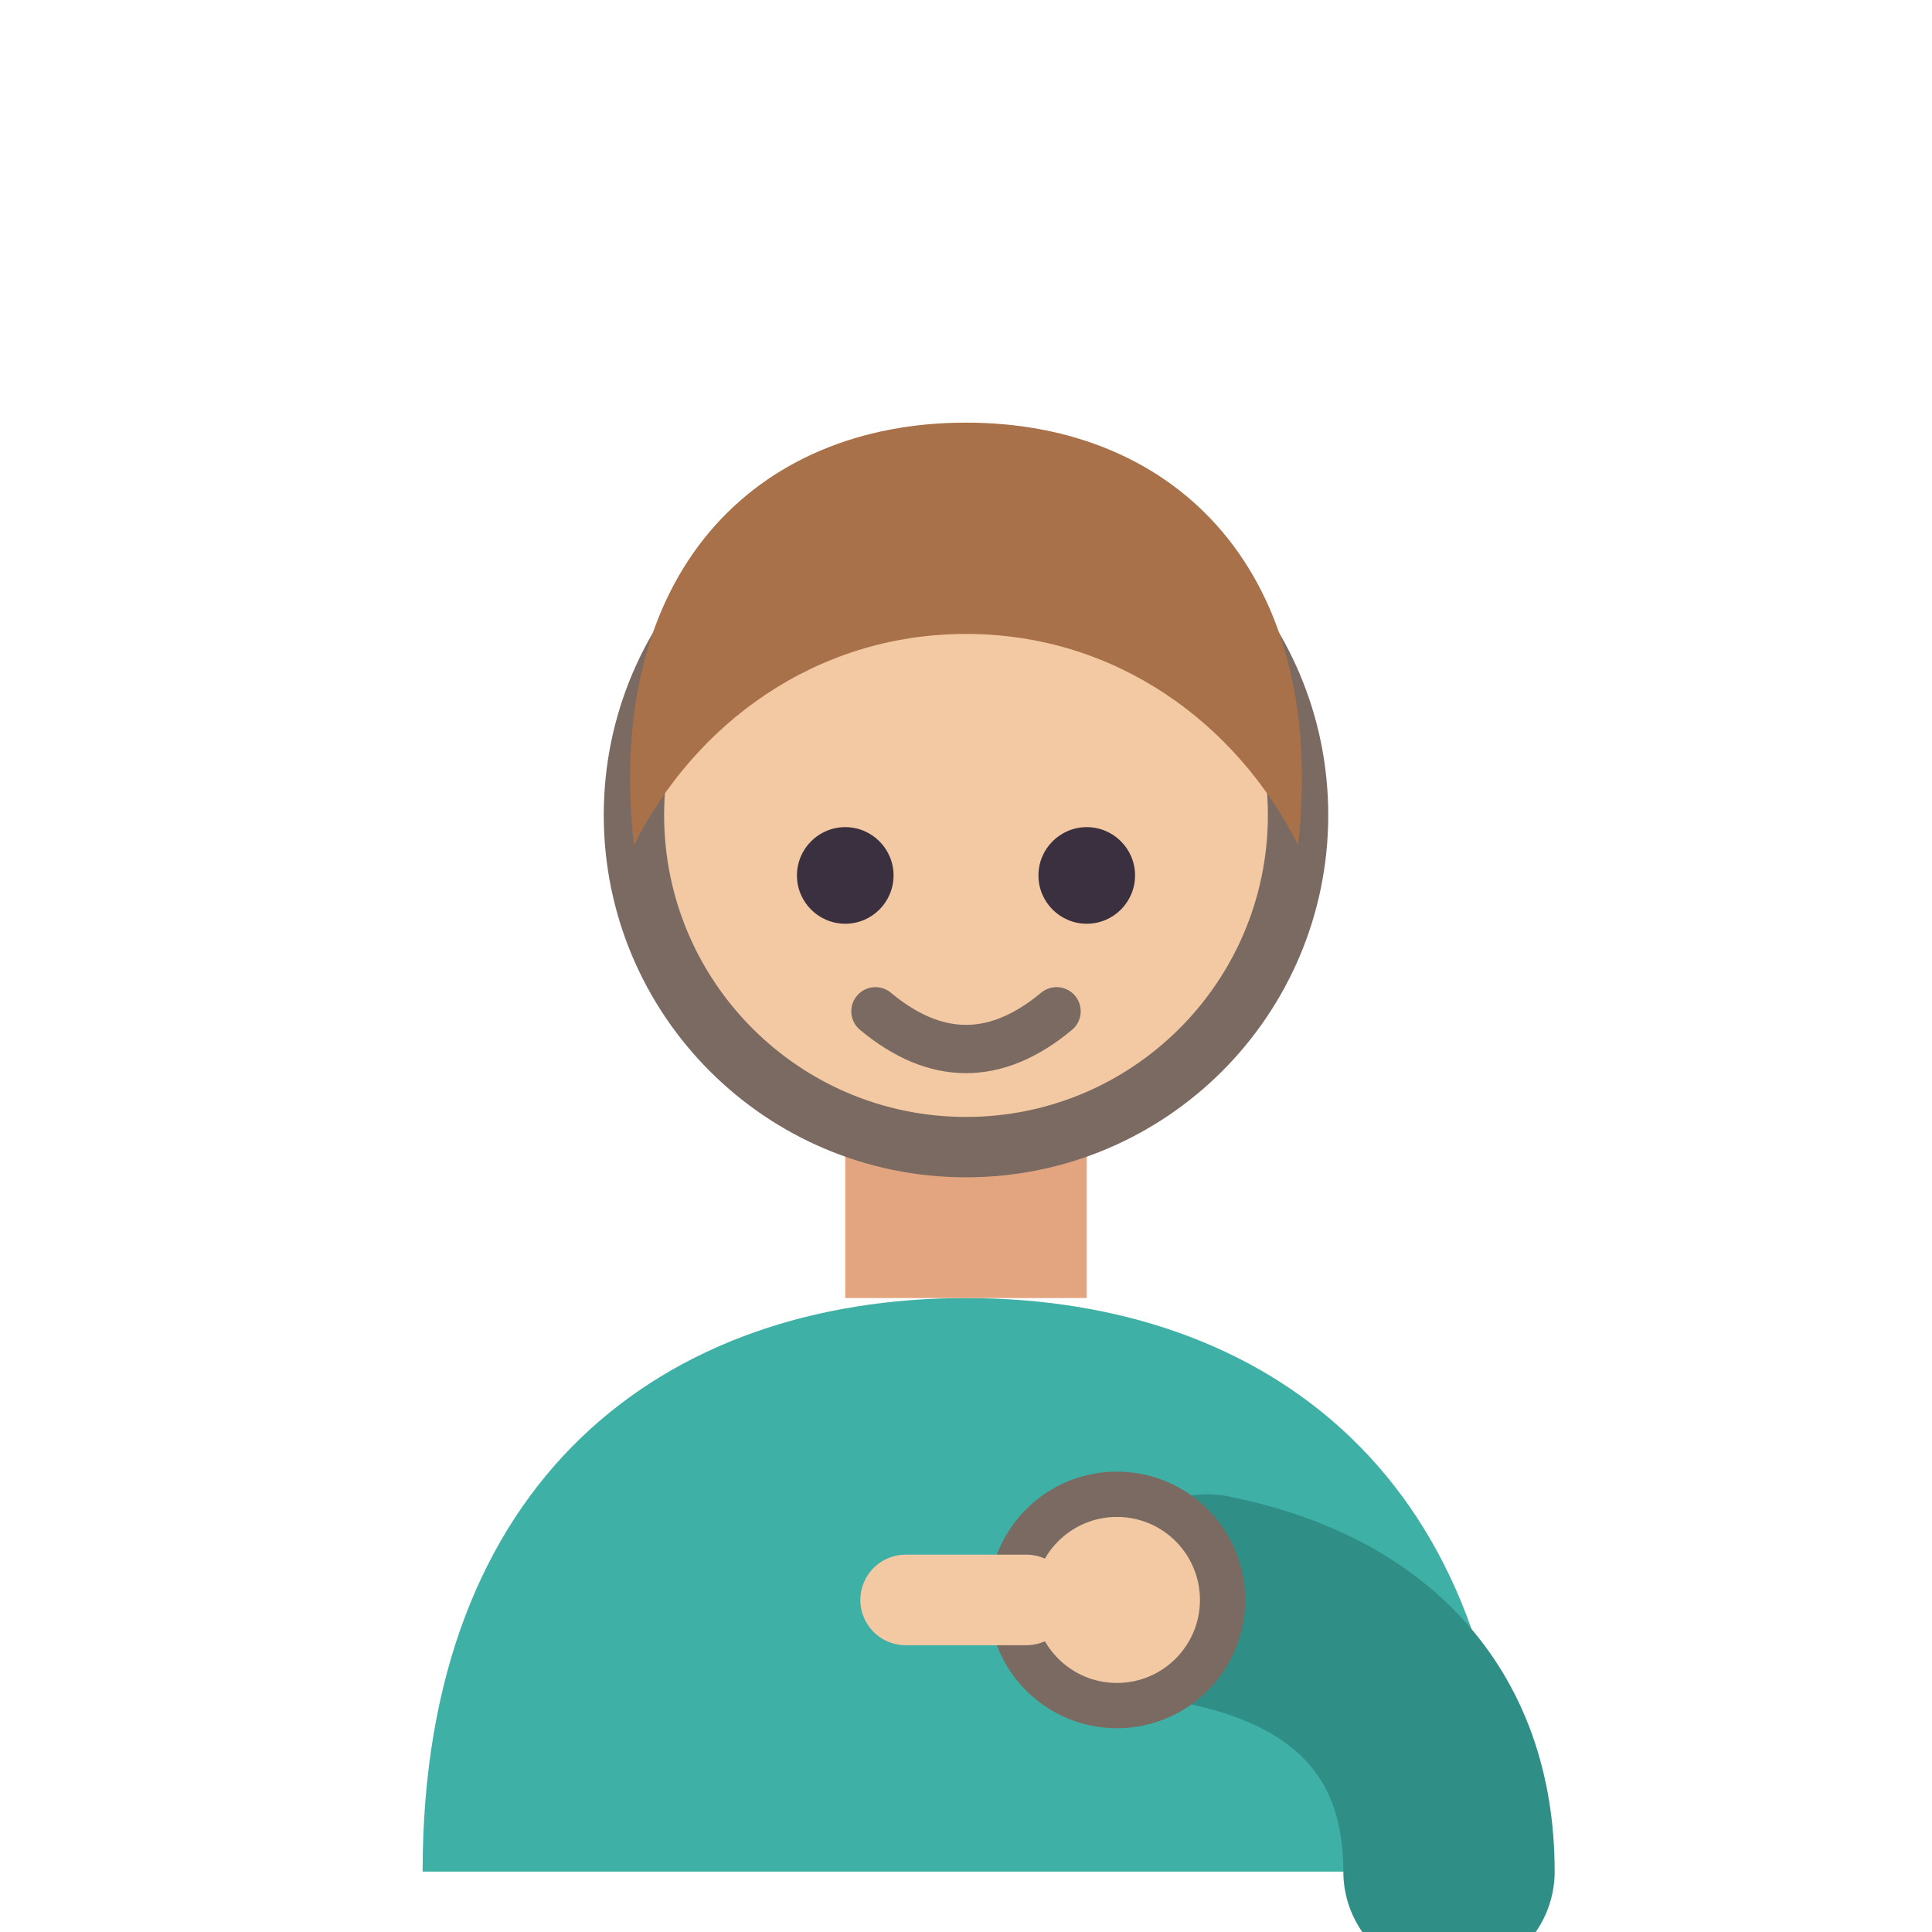
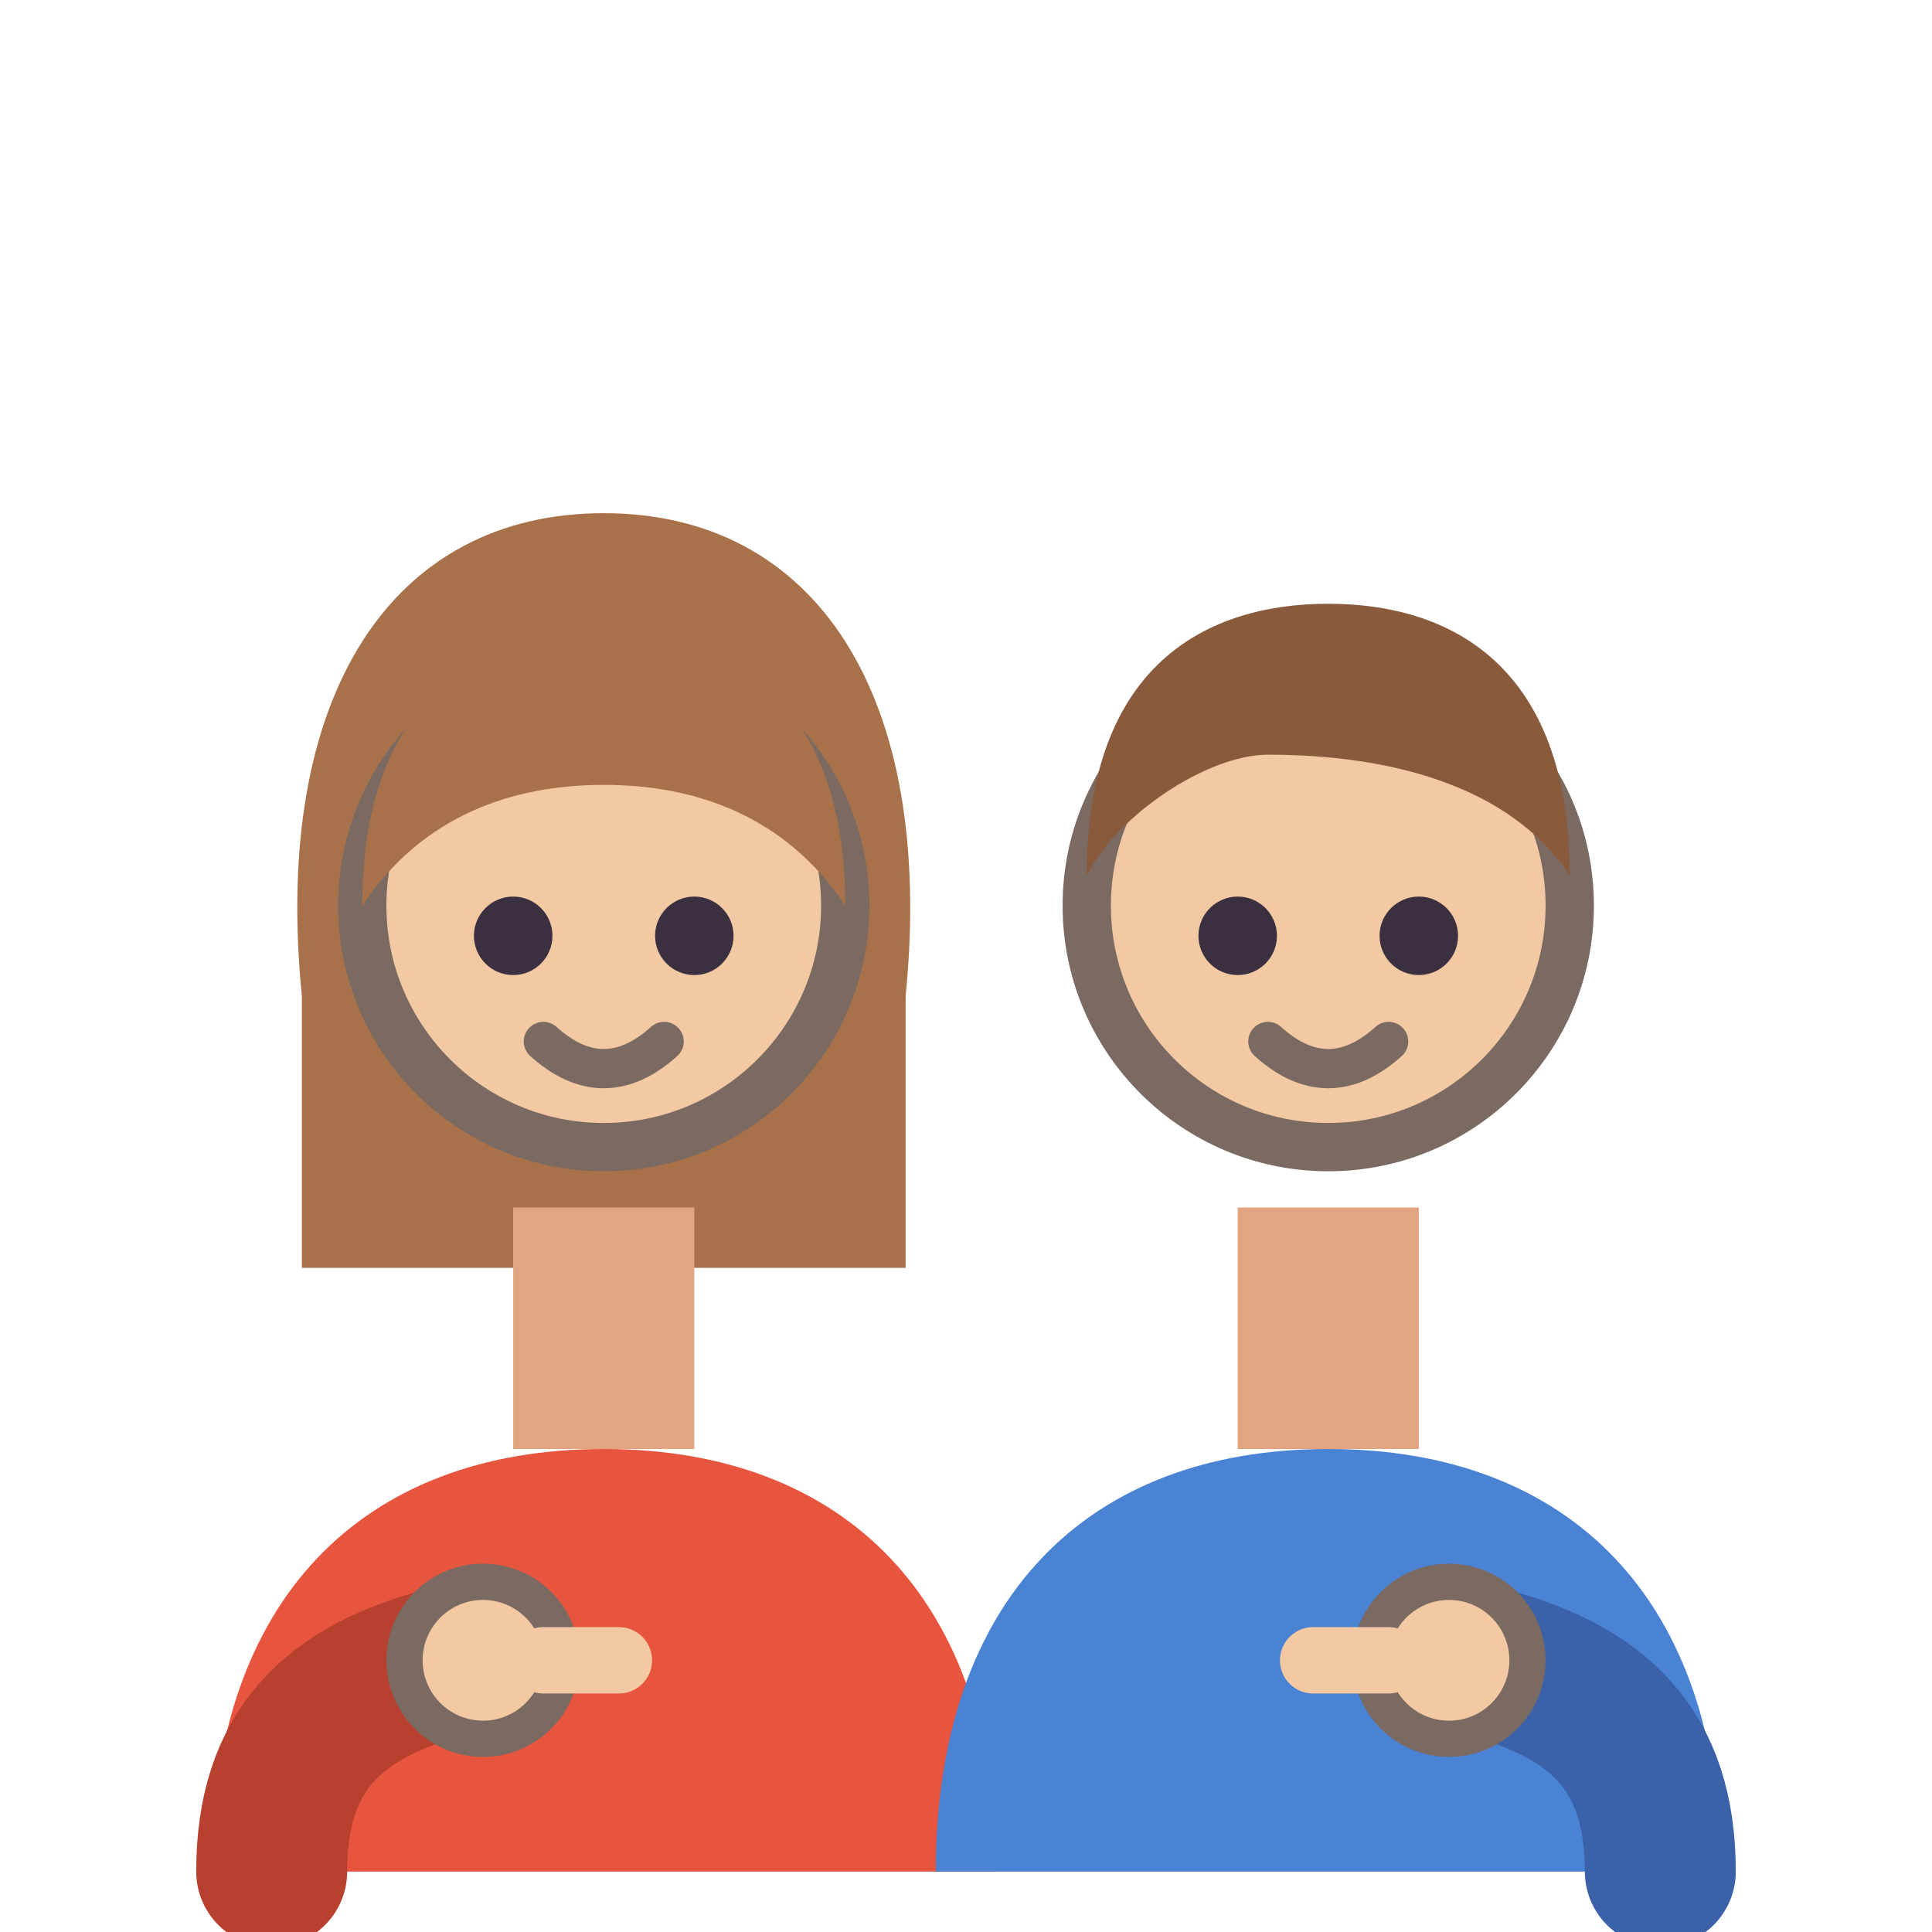
<svg xmlns="http://www.w3.org/2000/svg" viewBox="0 0 64 64">
-   <path d="M14 62c0-13 8-19 18-19s18 6 18 19z" fill="#3fb0a6" />
-   <path d="M28 37h8v6h-8z" fill="#e3a57f" />
-   <circle cx="32" cy="27" r="11" fill="#f3c9a4" stroke="#7a6a62" stroke-width="2" />
-   <path d="M21 28c-1-9 4-14 11-14s12 5 11 14c-2-4-6-7-11-7s-9 3-11 7z" fill="#a8714a" />
-   <circle cx="28" cy="29" r="1.6" fill="#3a3040" />
-   <circle cx="36" cy="29" r="1.6" fill="#3a3040" />
-   <path d="M29 33.5q3 2.5 6 0" fill="none" stroke="#7a6a62" stroke-width="1.6" stroke-linecap="round" />
-   <path d="M48 62c0-5-3-8-8-9" fill="none" stroke="#2f8f86" stroke-width="7" stroke-linecap="round" />
-   <circle cx="37" cy="53" r="3.5" fill="#f3c9a4" stroke="#7a6a62" stroke-width="1.5" />
-   <path d="M34 53h-4" fill="none" stroke="#f3c9a4" stroke-width="3" stroke-linecap="round" />
+   <path d="M10 33c-1-10 3-16 10-16s11 6 10 16v9h-20z" fill="#a8714a" />
+   <path d="M7 62c0-9 5-14 13-14s13 5 13 14z" fill="#e8553e" />
+   <path d="M17 40h6v8h-6z" fill="#e3a57f" />
+   <circle cx="20" cy="30" r="8" fill="#f3c9a4" stroke="#7a6a62" stroke-width="1.6" />
+   <path d="M12 30c0-6 3-9 8-9s8 3 8 9c-2-3-5-4-8-4s-6 1-8 4z" fill="#a8714a" />
+   <circle cx="17" cy="31" r="1.3" fill="#3a3040" />
+   <circle cx="23" cy="31" r="1.3" fill="#3a3040" />
+   <path d="M18 34.5q2 1.8 4 0" fill="none" stroke="#7a6a62" stroke-width="1.3" stroke-linecap="round" />
+   <path d="M9 62c0-4 2-6 6-7" fill="none" stroke="#b8402f" stroke-width="5" stroke-linecap="round" />
+   <circle cx="16" cy="55" r="2.6" fill="#f3c9a4" stroke="#7a6a62" stroke-width="1.2" />
+   <path d="M18 55h2.5" fill="none" stroke="#f3c9a4" stroke-width="2.2" stroke-linecap="round" />
+   <path d="M31 62c0-9 5-14 13-14s13 5 13 14z" fill="#4a82d4" />
+   <path d="M41 40h6v8h-6z" fill="#e3a57f" />
+   <circle cx="44" cy="30" r="8" fill="#f3c9a4" stroke="#7a6a62" stroke-width="1.6" />
+   <path d="M36 29c0-7 4-9 8-9s8 2 8 9c-2-3-6-4-10-4-2 0-5 2-6 4z" fill="#8a5a3c" />
+   <circle cx="41" cy="31" r="1.3" fill="#3a3040" />
+   <circle cx="47" cy="31" r="1.3" fill="#3a3040" />
+   <path d="M42 34.5q2 1.8 4 0" fill="none" stroke="#7a6a62" stroke-width="1.3" stroke-linecap="round" />
+   <path d="M55 62c0-4-2-6-6-7" fill="none" stroke="#3b62a8" stroke-width="5" stroke-linecap="round" />
+   <circle cx="48" cy="55" r="2.6" fill="#f3c9a4" stroke="#7a6a62" stroke-width="1.2" />
+   <path d="M46 55h-2.5" fill="none" stroke="#f3c9a4" stroke-width="2.2" stroke-linecap="round" />
</svg>
